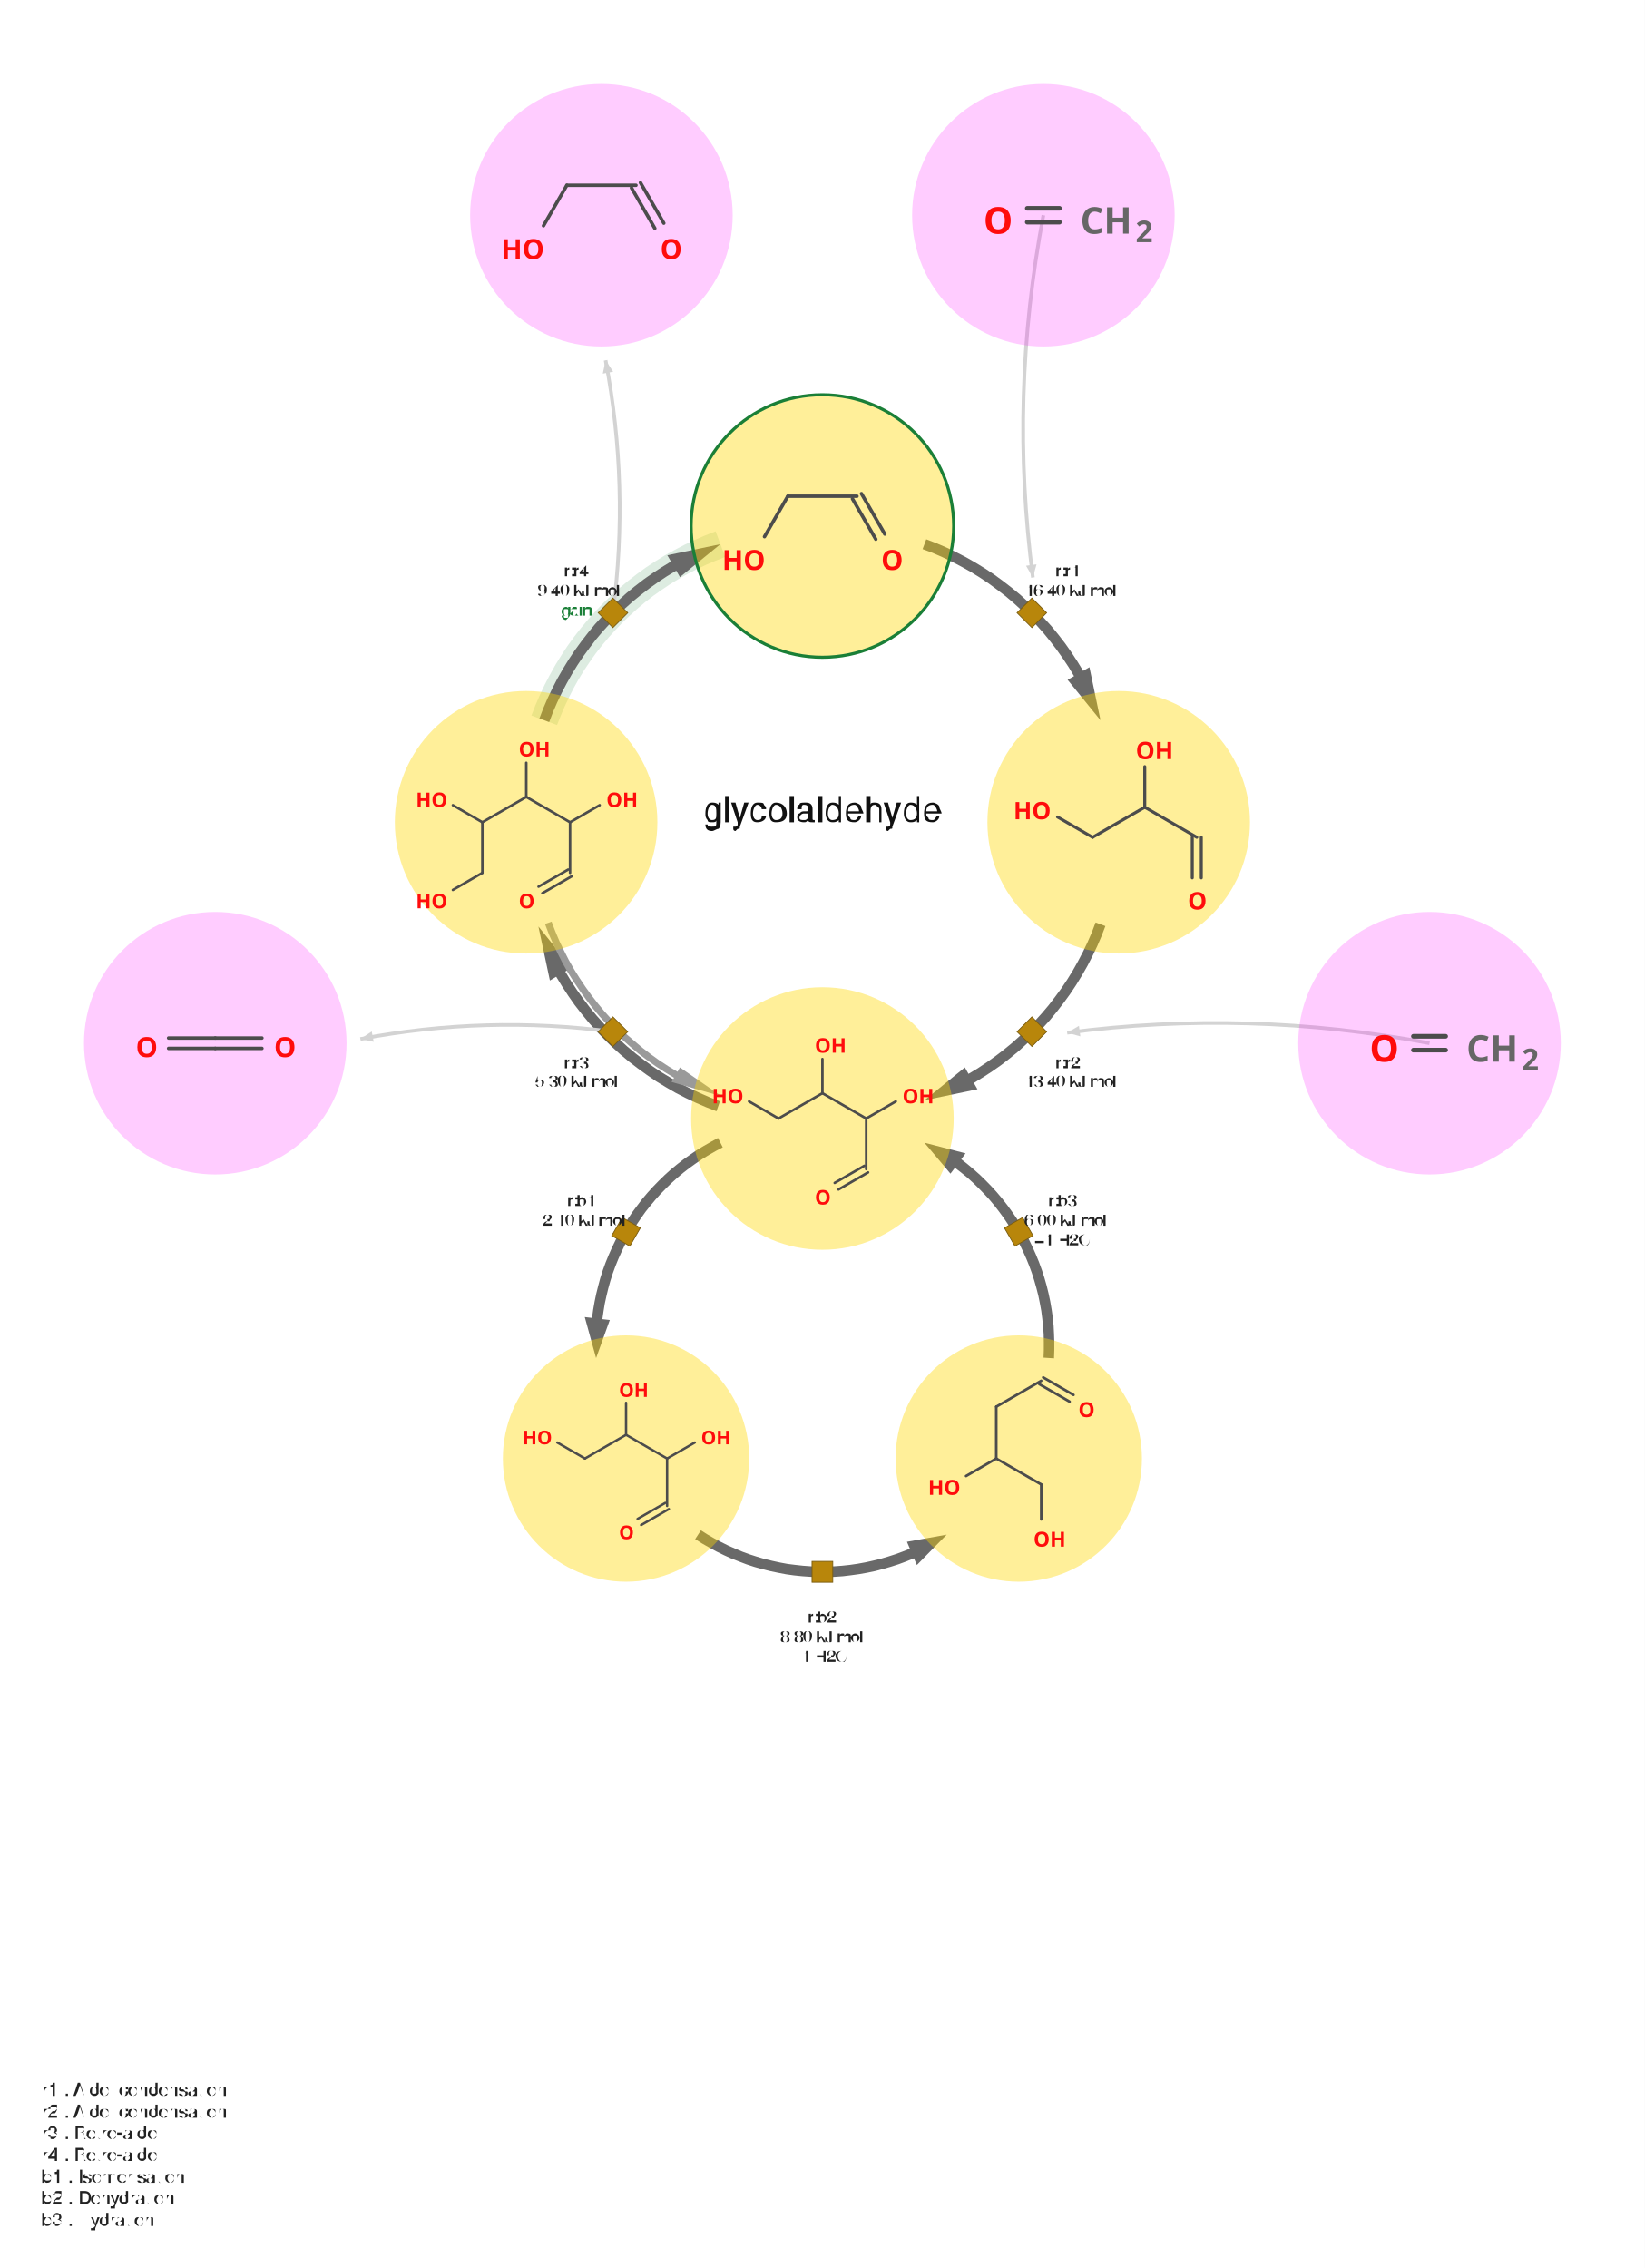
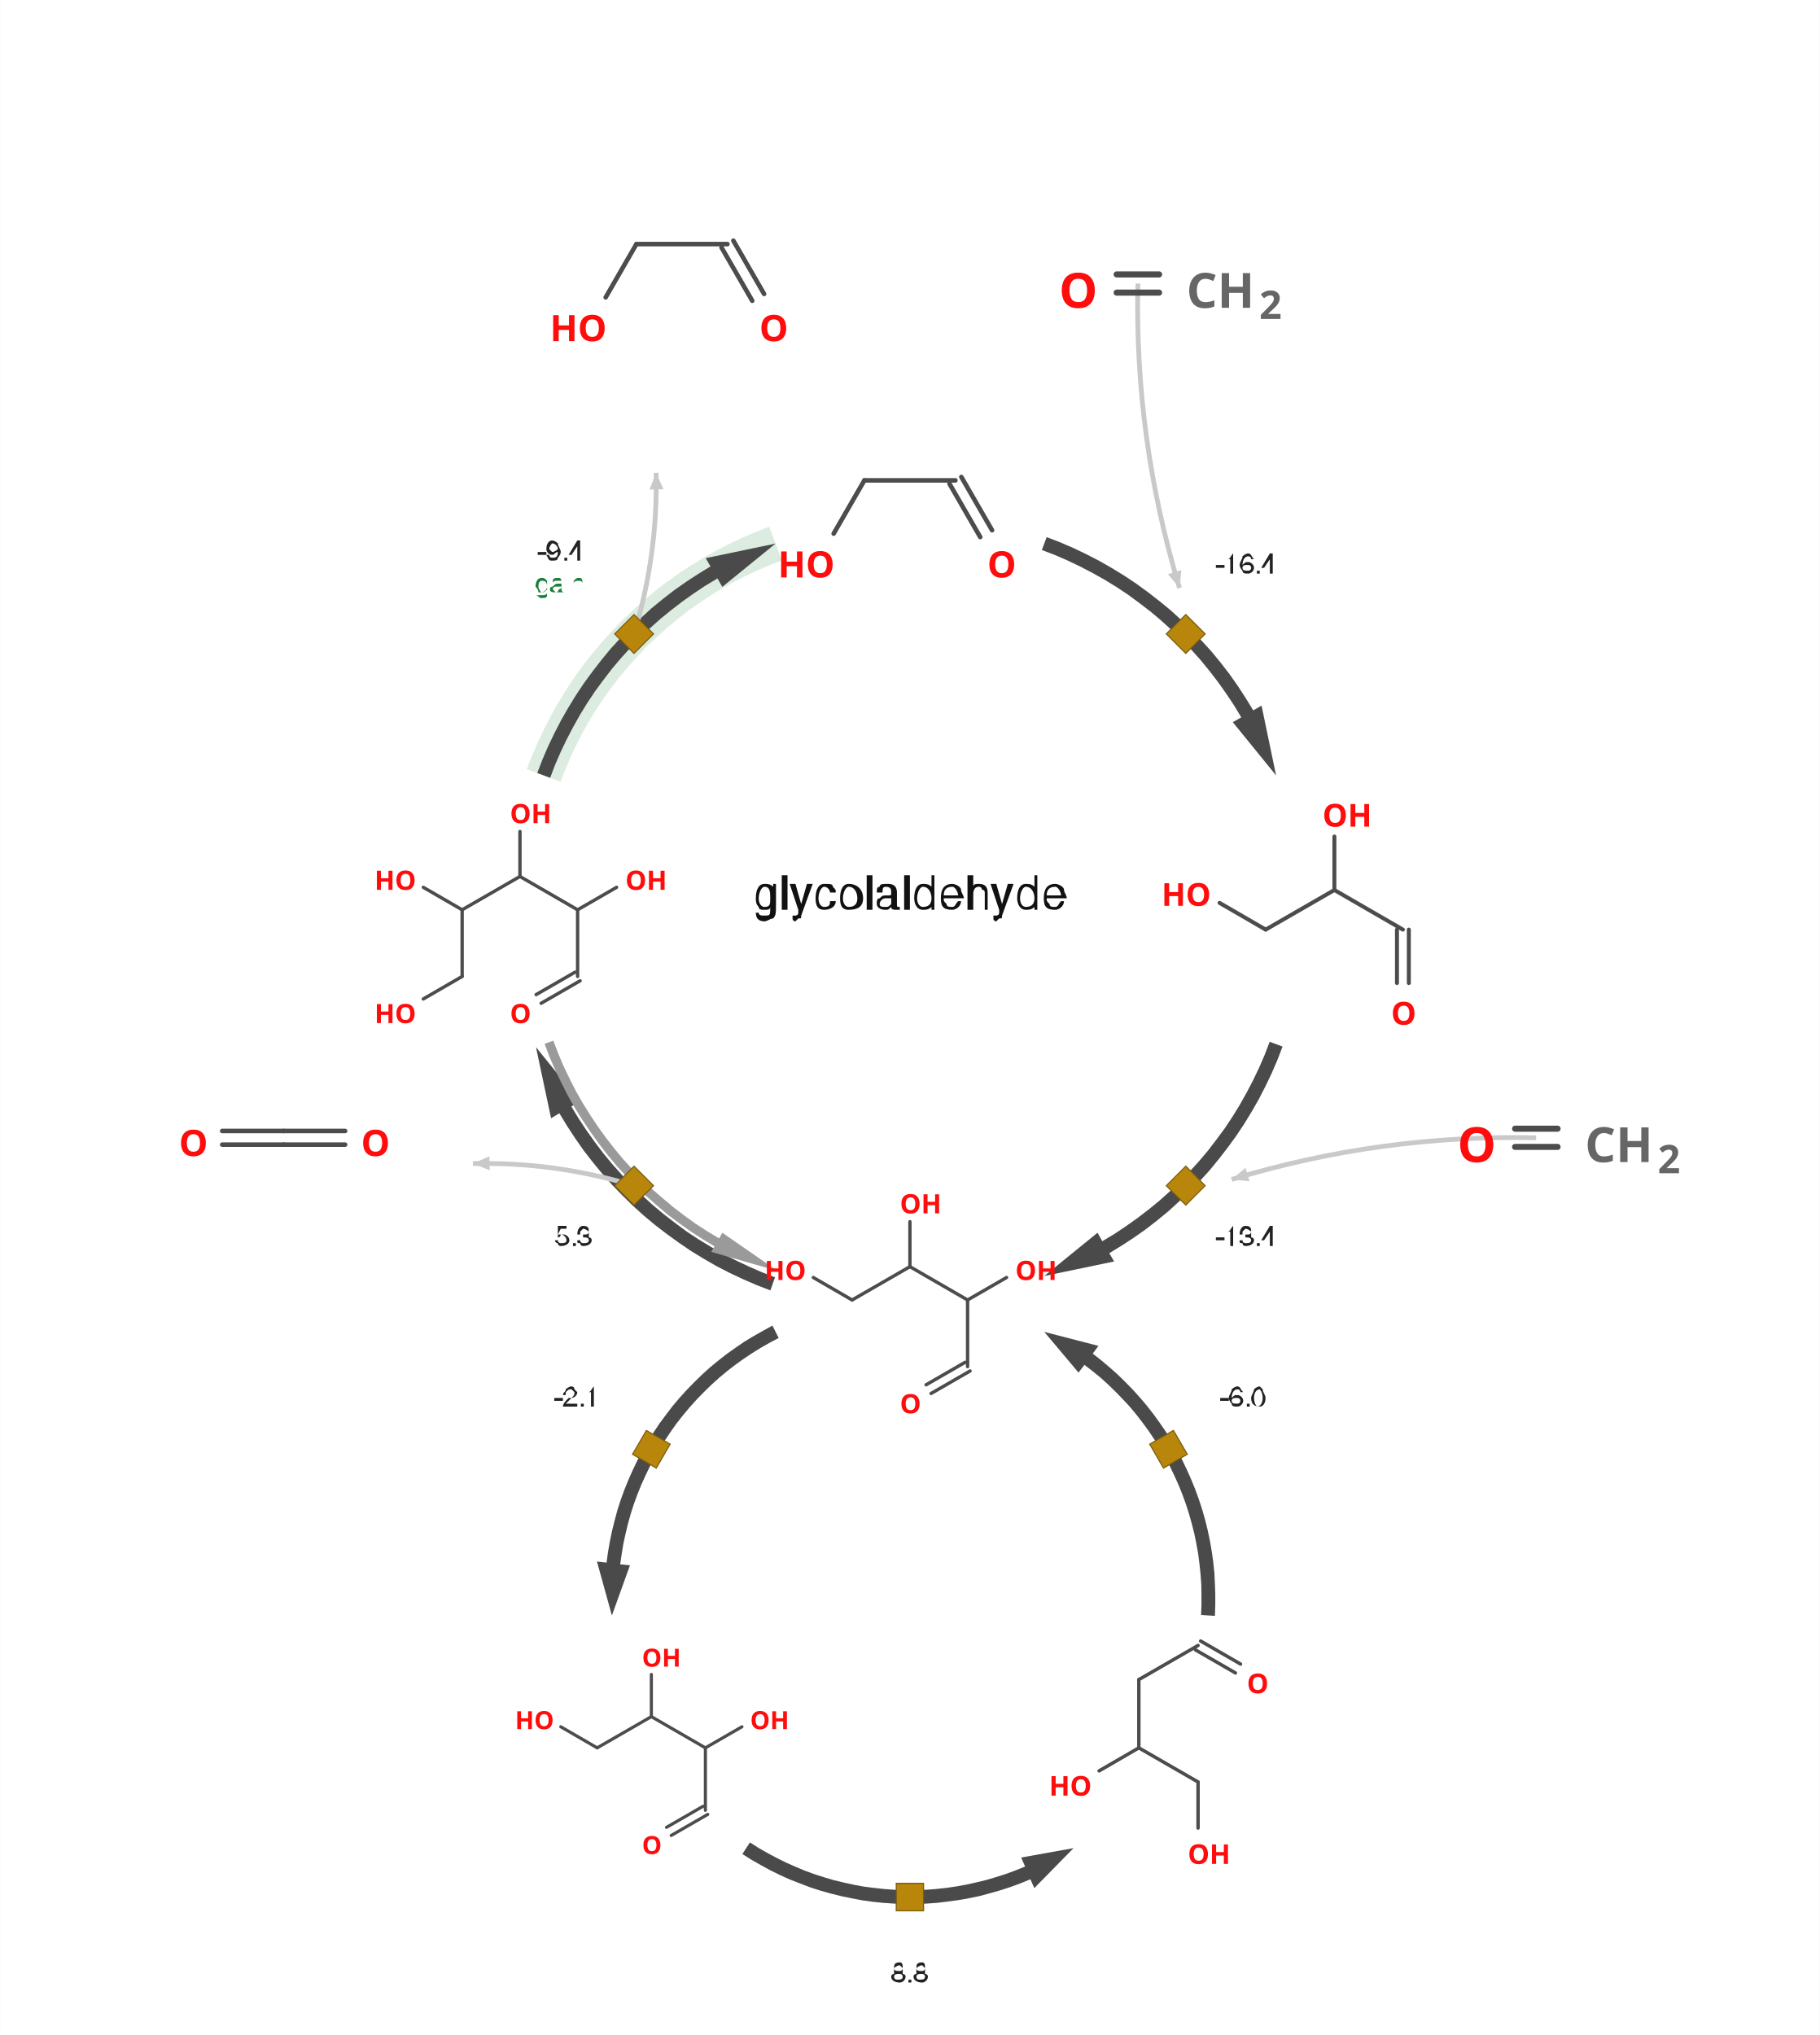
- <svg xmlns="http://www.w3.org/2000/svg" width="1100" height="1517" viewBox="0 0 1100.00 1517.04">
+ <svg xmlns="http://www.w3.org/2000/svg" width="1100" height="1230" viewBox="0 0 1100.00 1230.20">
  <rect width="100%" height="100%" fill="white" />
-   <g transform="scale(93.6007) translate(5.876,5.876)">
-     <path d="M0.742,-2.022 L0.815,-1.994 L0.887,-1.963 L0.958,-1.929 L1.028,-1.893 L1.096,-1.854 L1.163,-1.813 L1.229,-1.769 L1.292,-1.723 L1.354,-1.675 L1.415,-1.625 L1.473,-1.572 L1.529,-1.517 L1.583,-1.46 L1.636,-1.402 L1.686,-1.341 L1.734,-1.279 L1.779,-1.215 L1.822,-1.149 L1.863,-1.082 L1.908,-1.108 L1.987,-0.729 L1.752,-1.018 L1.798,-1.044 L1.759,-1.109 L1.717,-1.172 L1.673,-1.234 L1.627,-1.294 L1.579,-1.353 L1.528,-1.41 L1.476,-1.464 L1.421,-1.517 L1.365,-1.568 L1.307,-1.617 L1.247,-1.663 L1.186,-1.708 L1.123,-1.75 L1.058,-1.79 L0.992,-1.827 L0.925,-1.862 L0.856,-1.895 L0.787,-1.925 L0.716,-1.952 Z" fill="#696969" opacity="1.0" stroke="none" stroke-width="0" />
-     <path d="M2.022,0.742 L1.994,0.815 L1.963,0.887 L1.929,0.958 L1.893,1.028 L1.854,1.096 L1.813,1.163 L1.769,1.229 L1.723,1.292 L1.675,1.354 L1.625,1.415 L1.572,1.473 L1.517,1.529 L1.46,1.583 L1.402,1.636 L1.341,1.686 L1.279,1.734 L1.215,1.779 L1.149,1.822 L1.082,1.863 L1.108,1.908 L0.729,1.987 L1.018,1.752 L1.044,1.798 L1.109,1.759 L1.172,1.717 L1.234,1.673 L1.294,1.627 L1.353,1.579 L1.41,1.528 L1.464,1.476 L1.517,1.421 L1.568,1.365 L1.617,1.307 L1.663,1.247 L1.708,1.186 L1.75,1.123 L1.79,1.058 L1.827,0.992 L1.862,0.925 L1.895,0.856 L1.925,0.787 L1.952,0.716 Z" fill="#696969" opacity="1.0" stroke="none" stroke-width="0" />
-     <path d="M-0.757,2.065 L-0.832,2.036 L-0.906,2.004 L-0.978,1.97 L-1.05,1.933 L-1.119,1.893 L-1.188,1.851 L-1.254,1.806 L-1.319,1.759 L-1.383,1.71 L-1.444,1.659 L-1.504,1.605 L-1.561,1.549 L-1.617,1.491 L-1.67,1.431 L-1.721,1.369 L-1.77,1.306 L-1.816,1.24 L-1.86,1.173 L-1.902,1.104 L-1.947,1.131 L-2.029,0.745 L-1.791,1.04 L-1.837,1.067 L-1.797,1.133 L-1.754,1.198 L-1.709,1.261 L-1.662,1.323 L-1.613,1.382 L-1.561,1.44 L-1.508,1.496 L-1.452,1.55 L-1.395,1.602 L-1.335,1.652 L-1.274,1.699 L-1.212,1.745 L-1.147,1.788 L-1.081,1.828 L-1.014,1.867 L-0.945,1.902 L-0.875,1.935 L-0.804,1.966 L-0.732,1.994 Z" fill="#696969" opacity="1.0" stroke="none" stroke-width="0" />
+   <g transform="scale(111.4187) translate(4.9363,4.9363)">
+     <path d="M0.742,-2.022 L0.815,-1.994 L0.887,-1.963 L0.958,-1.929 L1.028,-1.893 L1.096,-1.854 L1.163,-1.813 L1.229,-1.769 L1.292,-1.723 L1.354,-1.675 L1.415,-1.625 L1.473,-1.572 L1.529,-1.517 L1.583,-1.46 L1.636,-1.402 L1.686,-1.341 L1.734,-1.279 L1.779,-1.215 L1.822,-1.149 L1.863,-1.082 L1.908,-1.108 L1.987,-0.729 L1.752,-1.018 L1.798,-1.044 L1.759,-1.109 L1.717,-1.172 L1.673,-1.234 L1.627,-1.294 L1.579,-1.353 L1.528,-1.41 L1.476,-1.464 L1.421,-1.517 L1.365,-1.568 L1.307,-1.617 L1.247,-1.663 L1.186,-1.708 L1.123,-1.75 L1.058,-1.79 L0.992,-1.827 L0.925,-1.862 L0.856,-1.895 L0.787,-1.925 L0.716,-1.952 Z" fill="#4a4a4a" opacity="1.0" stroke="none" stroke-width="0" />
+     <path d="M2.022,0.742 L1.994,0.815 L1.963,0.887 L1.929,0.958 L1.893,1.028 L1.854,1.096 L1.813,1.163 L1.769,1.229 L1.723,1.292 L1.675,1.354 L1.625,1.415 L1.572,1.473 L1.517,1.529 L1.46,1.583 L1.402,1.636 L1.341,1.686 L1.279,1.734 L1.215,1.779 L1.149,1.822 L1.082,1.863 L1.108,1.908 L0.729,1.987 L1.018,1.752 L1.044,1.798 L1.109,1.759 L1.172,1.717 L1.234,1.673 L1.294,1.627 L1.353,1.579 L1.41,1.528 L1.464,1.476 L1.517,1.421 L1.568,1.365 L1.617,1.307 L1.663,1.247 L1.708,1.186 L1.75,1.123 L1.79,1.058 L1.827,0.992 L1.862,0.925 L1.895,0.856 L1.925,0.787 L1.952,0.716 Z" fill="#4a4a4a" opacity="1.0" stroke="none" stroke-width="0" />
+     <path d="M-0.757,2.065 L-0.832,2.036 L-0.906,2.004 L-0.978,1.97 L-1.05,1.933 L-1.119,1.893 L-1.188,1.851 L-1.254,1.806 L-1.319,1.759 L-1.383,1.71 L-1.444,1.659 L-1.504,1.605 L-1.561,1.549 L-1.617,1.491 L-1.67,1.431 L-1.721,1.369 L-1.77,1.306 L-1.816,1.24 L-1.86,1.173 L-1.902,1.104 L-1.947,1.131 L-2.029,0.745 L-1.791,1.04 L-1.837,1.067 L-1.797,1.133 L-1.754,1.198 L-1.709,1.261 L-1.662,1.323 L-1.613,1.382 L-1.561,1.44 L-1.508,1.496 L-1.452,1.55 L-1.395,1.602 L-1.335,1.652 L-1.274,1.699 L-1.212,1.745 L-1.147,1.788 L-1.081,1.828 L-1.014,1.867 L-0.945,1.902 L-0.875,1.935 L-0.804,1.966 L-0.732,1.994 Z" fill="#4a4a4a" opacity="1.0" stroke="none" stroke-width="0" />
    <path d="M-1.982,0.727 L-1.955,0.799 L-1.924,0.87 L-1.891,0.939 L-1.856,1.008 L-1.818,1.075 L-1.777,1.14 L-1.734,1.204 L-1.689,1.267 L-1.642,1.328 L-1.593,1.387 L-1.541,1.444 L-1.487,1.499 L-1.432,1.552 L-1.374,1.603 L-1.315,1.653 L-1.254,1.699 L-1.191,1.744 L-1.126,1.786 L-1.06,1.826 L-1.078,1.856 L-0.719,1.959 L-1.018,1.752 L-1.035,1.783 L-1.1,1.744 L-1.163,1.703 L-1.224,1.659 L-1.284,1.613 L-1.341,1.565 L-1.398,1.516 L-1.452,1.464 L-1.504,1.41 L-1.555,1.354 L-1.603,1.296 L-1.649,1.237 L-1.693,1.176 L-1.735,1.113 L-1.775,1.049 L-1.812,0.984 L-1.846,0.917 L-1.879,0.849 L-1.908,0.78 L-1.935,0.71 Z" fill="#9a9a9a" opacity="1.0" stroke="none" stroke-width="0" />
    <path d="M-2.079,-0.763 L-2.05,-0.837 L-2.018,-0.911 L-1.984,-0.983 L-1.947,-1.054 L-1.908,-1.124 L-1.866,-1.192 L-1.822,-1.259 L-1.775,-1.324 L-1.726,-1.387 L-1.675,-1.448 L-1.621,-1.508 L-1.566,-1.566 L-1.508,-1.621 L-1.448,-1.675 L-1.387,-1.726 L-1.324,-1.775 L-1.259,-1.822 L-1.192,-1.866 L-1.124,-1.908 L-1.054,-1.947 L-0.983,-1.984 L-0.911,-2.018 L-0.837,-2.05 L-0.763,-2.079 L-0.695,-1.896 L-0.763,-1.869 L-0.831,-1.84 L-0.896,-1.809 L-0.961,-1.776 L-1.025,-1.74 L-1.087,-1.702 L-1.148,-1.661 L-1.207,-1.619 L-1.265,-1.574 L-1.321,-1.527 L-1.375,-1.478 L-1.428,-1.428 L-1.478,-1.375 L-1.527,-1.321 L-1.574,-1.265 L-1.619,-1.207 L-1.661,-1.148 L-1.702,-1.087 L-1.74,-1.025 L-1.776,-0.961 L-1.809,-0.896 L-1.84,-0.831 L-1.869,-0.763 L-1.896,-0.695 Z" fill="#1a7f37" opacity="0.15" />
-     <path d="M-2.022,-0.742 L-1.994,-0.815 L-1.963,-0.887 L-1.929,-0.958 L-1.893,-1.028 L-1.854,-1.096 L-1.813,-1.163 L-1.769,-1.229 L-1.723,-1.292 L-1.675,-1.354 L-1.625,-1.415 L-1.572,-1.473 L-1.517,-1.529 L-1.46,-1.583 L-1.402,-1.636 L-1.341,-1.686 L-1.279,-1.734 L-1.215,-1.779 L-1.149,-1.822 L-1.082,-1.863 L-1.108,-1.908 L-0.729,-1.987 L-1.018,-1.752 L-1.044,-1.798 L-1.109,-1.759 L-1.172,-1.717 L-1.234,-1.673 L-1.294,-1.627 L-1.353,-1.579 L-1.41,-1.528 L-1.464,-1.476 L-1.517,-1.421 L-1.568,-1.365 L-1.617,-1.307 L-1.663,-1.247 L-1.708,-1.186 L-1.75,-1.123 L-1.79,-1.058 L-1.827,-0.992 L-1.862,-0.925 L-1.895,-0.856 L-1.925,-0.787 L-1.952,-0.716 Z" fill="#696969" opacity="1.0" stroke="none" stroke-width="0" />
-     <path d="M-0.746,2.256 L-0.797,2.284 L-0.848,2.313 L-0.898,2.343 L-0.946,2.376 L-0.994,2.41 L-1.04,2.446 L-1.085,2.483 L-1.128,2.522 L-1.17,2.563 L-1.211,2.605 L-1.25,2.648 L-1.288,2.693 L-1.323,2.739 L-1.358,2.786 L-1.39,2.834 L-1.421,2.884 L-1.45,2.934 L-1.478,2.986 L-1.503,3.038 L-1.527,3.092 L-1.549,3.146 L-1.569,3.201 L-1.587,3.257 L-1.602,3.313 L-1.616,3.369 L-1.628,3.427 L-1.638,3.484 L-1.646,3.542 L-1.698,3.536 L-1.617,3.829 L-1.519,3.557 L-1.572,3.551 L-1.564,3.496 L-1.555,3.441 L-1.543,3.386 L-1.53,3.332 L-1.515,3.278 L-1.498,3.225 L-1.479,3.173 L-1.458,3.121 L-1.435,3.07 L-1.411,3.02 L-1.385,2.971 L-1.357,2.922 L-1.327,2.875 L-1.296,2.829 L-1.264,2.784 L-1.229,2.74 L-1.193,2.697 L-1.156,2.656 L-1.117,2.616 L-1.077,2.577 L-1.036,2.54 L-0.993,2.504 L-0.949,2.47 L-0.903,2.437 L-0.857,2.406 L-0.81,2.377 L-0.761,2.349 L-0.712,2.323 Z" fill="#696969" opacity="1.0" stroke="none" stroke-width="0" />
-     <path d="M-0.909,5.123 L-0.86,5.154 L-0.809,5.183 L-0.758,5.211 L-0.705,5.237 L-0.652,5.261 L-0.598,5.282 L-0.543,5.303 L-0.488,5.321 L-0.431,5.337 L-0.375,5.351 L-0.318,5.363 L-0.26,5.374 L-0.203,5.382 L-0.144,5.388 L-0.086,5.392 L-0.028,5.394 L0.03,5.394 L0.089,5.392 L0.147,5.388 L0.205,5.381 L0.263,5.373 L0.32,5.363 L0.378,5.351 L0.434,5.336 L0.49,5.32 L0.546,5.302 L0.6,5.282 L0.654,5.26 L0.675,5.308 L0.888,5.091 L0.604,5.142 L0.625,5.191 L0.573,5.212 L0.521,5.231 L0.468,5.248 L0.414,5.264 L0.36,5.277 L0.306,5.289 L0.251,5.299 L0.196,5.307 L0.14,5.313 L0.085,5.317 L0.029,5.319 L-0.027,5.319 L-0.082,5.317 L-0.138,5.313 L-0.193,5.307 L-0.249,5.3 L-0.303,5.29 L-0.358,5.278 L-0.412,5.265 L-0.466,5.249 L-0.519,5.232 L-0.571,5.213 L-0.623,5.191 L-0.673,5.169 L-0.723,5.144 L-0.772,5.118 L-0.821,5.09 L-0.868,5.06 Z" fill="#696969" opacity="1.0" stroke="none" stroke-width="0" />
-     <path d="M1.655,3.831 L1.657,3.772 L1.657,3.714 L1.655,3.656 L1.652,3.597 L1.646,3.539 L1.638,3.482 L1.628,3.424 L1.616,3.367 L1.602,3.31 L1.586,3.254 L1.568,3.199 L1.548,3.144 L1.526,3.09 L1.502,3.036 L1.477,2.984 L1.449,2.932 L1.42,2.882 L1.389,2.832 L1.356,2.784 L1.322,2.737 L1.286,2.691 L1.248,2.646 L1.209,2.603 L1.168,2.561 L1.126,2.52 L1.083,2.482 L1.038,2.444 L0.992,2.408 L1.023,2.366 L0.729,2.29 L0.915,2.511 L0.947,2.469 L0.991,2.503 L1.034,2.538 L1.075,2.575 L1.115,2.614 L1.154,2.654 L1.192,2.695 L1.228,2.738 L1.262,2.782 L1.295,2.827 L1.326,2.873 L1.356,2.92 L1.384,2.969 L1.41,3.018 L1.434,3.068 L1.457,3.119 L1.478,3.171 L1.497,3.223 L1.514,3.276 L1.529,3.329 L1.543,3.384 L1.554,3.438 L1.564,3.493 L1.571,3.548 L1.577,3.604 L1.581,3.659 L1.582,3.715 L1.582,3.771 L1.58,3.826 Z" fill="#696969" opacity="1.0" stroke="none" stroke-width="0" />
-     <path d="M1.579,-4.338 Q1.334,-3.049 1.504,-1.749" fill="none" stroke="#d3d3d3" stroke-width="0.026" />
-     <path d="M1.504,-1.749 L1.455,-1.833 L1.53,-1.843 Z" fill="#d3d3d3" />
-     <circle cx="1.579" cy="-4.338" r="0.938" fill="#ff00ff" fill-opacity="0.2" stroke="none" />
-     <svg x="0.591" y="-5.326" width="1.976" height="1.976" viewBox="0 0 100 100" preserveAspectRatio="xMidYMid meet">
+     <path d="M-2.022,-0.742 L-1.994,-0.815 L-1.963,-0.887 L-1.929,-0.958 L-1.893,-1.028 L-1.854,-1.096 L-1.813,-1.163 L-1.769,-1.229 L-1.723,-1.292 L-1.675,-1.354 L-1.625,-1.415 L-1.572,-1.473 L-1.517,-1.529 L-1.46,-1.583 L-1.402,-1.636 L-1.341,-1.686 L-1.279,-1.734 L-1.215,-1.779 L-1.149,-1.822 L-1.082,-1.863 L-1.108,-1.908 L-0.729,-1.987 L-1.018,-1.752 L-1.044,-1.798 L-1.109,-1.759 L-1.172,-1.717 L-1.234,-1.673 L-1.294,-1.627 L-1.353,-1.579 L-1.41,-1.528 L-1.464,-1.476 L-1.517,-1.421 L-1.568,-1.365 L-1.617,-1.307 L-1.663,-1.247 L-1.708,-1.186 L-1.75,-1.123 L-1.79,-1.058 L-1.827,-0.992 L-1.862,-0.925 L-1.895,-0.856 L-1.925,-0.787 L-1.952,-0.716 Z" fill="#4a4a4a" opacity="1.0" stroke="none" stroke-width="0" />
+     <path d="M-0.746,2.256 L-0.797,2.284 L-0.848,2.313 L-0.898,2.343 L-0.946,2.376 L-0.994,2.41 L-1.04,2.446 L-1.085,2.483 L-1.128,2.522 L-1.17,2.563 L-1.211,2.605 L-1.25,2.648 L-1.288,2.693 L-1.323,2.739 L-1.358,2.786 L-1.39,2.834 L-1.421,2.884 L-1.45,2.934 L-1.478,2.986 L-1.503,3.038 L-1.527,3.092 L-1.549,3.146 L-1.569,3.201 L-1.587,3.257 L-1.602,3.313 L-1.616,3.369 L-1.628,3.427 L-1.638,3.484 L-1.646,3.542 L-1.698,3.536 L-1.617,3.829 L-1.519,3.557 L-1.572,3.551 L-1.564,3.496 L-1.555,3.441 L-1.543,3.386 L-1.53,3.332 L-1.515,3.278 L-1.498,3.225 L-1.479,3.173 L-1.458,3.121 L-1.435,3.07 L-1.411,3.02 L-1.385,2.971 L-1.357,2.922 L-1.327,2.875 L-1.296,2.829 L-1.264,2.784 L-1.229,2.74 L-1.193,2.697 L-1.156,2.656 L-1.117,2.616 L-1.077,2.577 L-1.036,2.54 L-0.993,2.504 L-0.949,2.47 L-0.903,2.437 L-0.857,2.406 L-0.81,2.377 L-0.761,2.349 L-0.712,2.323 Z" fill="#4a4a4a" opacity="1.0" stroke="none" stroke-width="0" />
+     <path d="M-0.909,5.123 L-0.86,5.154 L-0.809,5.183 L-0.758,5.211 L-0.705,5.237 L-0.652,5.261 L-0.598,5.282 L-0.543,5.303 L-0.488,5.321 L-0.431,5.337 L-0.375,5.351 L-0.318,5.363 L-0.26,5.374 L-0.203,5.382 L-0.144,5.388 L-0.086,5.392 L-0.028,5.394 L0.03,5.394 L0.089,5.392 L0.147,5.388 L0.205,5.381 L0.263,5.373 L0.32,5.363 L0.378,5.351 L0.434,5.336 L0.49,5.32 L0.546,5.302 L0.6,5.282 L0.654,5.26 L0.675,5.308 L0.888,5.091 L0.604,5.142 L0.625,5.191 L0.573,5.212 L0.521,5.231 L0.468,5.248 L0.414,5.264 L0.36,5.277 L0.306,5.289 L0.251,5.299 L0.196,5.307 L0.14,5.313 L0.085,5.317 L0.029,5.319 L-0.027,5.319 L-0.082,5.317 L-0.138,5.313 L-0.193,5.307 L-0.249,5.3 L-0.303,5.29 L-0.358,5.278 L-0.412,5.265 L-0.466,5.249 L-0.519,5.232 L-0.571,5.213 L-0.623,5.191 L-0.673,5.169 L-0.723,5.144 L-0.772,5.118 L-0.821,5.09 L-0.868,5.06 Z" fill="#4a4a4a" opacity="1.0" stroke="none" stroke-width="0" />
+     <path d="M1.655,3.831 L1.657,3.772 L1.657,3.714 L1.655,3.656 L1.652,3.597 L1.646,3.539 L1.638,3.482 L1.628,3.424 L1.616,3.367 L1.602,3.31 L1.586,3.254 L1.568,3.199 L1.548,3.144 L1.526,3.09 L1.502,3.036 L1.477,2.984 L1.449,2.932 L1.42,2.882 L1.389,2.832 L1.356,2.784 L1.322,2.737 L1.286,2.691 L1.248,2.646 L1.209,2.603 L1.168,2.561 L1.126,2.52 L1.083,2.482 L1.038,2.444 L0.992,2.408 L1.023,2.366 L0.729,2.29 L0.915,2.511 L0.947,2.469 L0.991,2.503 L1.034,2.538 L1.075,2.575 L1.115,2.614 L1.154,2.654 L1.192,2.695 L1.228,2.738 L1.262,2.782 L1.295,2.827 L1.326,2.873 L1.356,2.92 L1.384,2.969 L1.41,3.018 L1.434,3.068 L1.457,3.119 L1.478,3.171 L1.497,3.223 L1.514,3.276 L1.529,3.329 L1.543,3.384 L1.554,3.438 L1.564,3.493 L1.571,3.548 L1.577,3.604 L1.581,3.659 L1.582,3.715 L1.582,3.771 L1.58,3.826 Z" fill="#4a4a4a" opacity="1.0" stroke="none" stroke-width="0" />
+     <path d="M1.237,-3.398 Q1.218,-2.554 1.463,-1.746" fill="none" stroke="#c9c9c9" stroke-width="0.026" />
+     <path d="M1.463,-1.746 L1.4,-1.821 L1.473,-1.843 Z" fill="#c9c9c9" />
+     <svg x="0.249" y="-4.386" width="1.976" height="1.976" viewBox="0 0 100 100" preserveAspectRatio="xMidYMid meet">
      <g transform="translate(0,0)">
        <svg width="100" height="100" x="0" y="0" viewBox="0 0 120 80" font-family="sans-serif" stroke="rgb(76,76,76)" stroke-width="2" stroke-linecap="round">
          <line x1="67.0" y1="43.0" x2="53.0" y2="43.0" opacity="1.0" stroke="rgb(76,76,76)" stroke-width="2.0" />
          <line x1="67.0" y1="37.0" x2="53.0" y2="37.0" opacity="1.0" stroke="rgb(76,76,76)" stroke-width="2.0" />
          <text x="76" y="48" fill="rgb(102,102,102)" stroke-width="0" font-weight="bold" font-size="16">CH</text>
          <text x="100" y="51.68" fill="rgb(102,102,102)" stroke-width="0" font-weight="bold" font-size="13">2</text>
          <text x="34" y="48" fill="rgb(255,12,12)" stroke-width="0" font-weight="bold" font-size="16">O</text>
        </svg>
      </g>
      <text font-size="18" fill="gray" font-family="sans-serif" x="10" y="20" />
    </svg>
-     <path d="M4.338,1.579 Q3.049,1.334 1.749,1.504" fill="none" stroke="#d3d3d3" stroke-width="0.026" />
-     <path d="M1.749,1.504 L1.833,1.455 L1.843,1.53 Z" fill="#d3d3d3" />
-     <circle cx="4.338" cy="1.579" r="0.938" fill="#ff00ff" fill-opacity="0.2" stroke="none" />
-     <svg x="3.35" y="0.591" width="1.976" height="1.976" viewBox="0 0 100 100" preserveAspectRatio="xMidYMid meet">
+     <path d="M3.398,1.237 Q2.554,1.218 1.746,1.463" fill="none" stroke="#c9c9c9" stroke-width="0.026" />
+     <path d="M1.746,1.463 L1.821,1.4 L1.843,1.473 Z" fill="#c9c9c9" />
+     <svg x="2.411" y="0.249" width="1.976" height="1.976" viewBox="0 0 100 100" preserveAspectRatio="xMidYMid meet">
      <g transform="translate(0,0)">
        <svg width="100" height="100" x="0" y="0" viewBox="0 0 120 80" font-family="sans-serif" stroke="rgb(76,76,76)" stroke-width="2" stroke-linecap="round">
          <line x1="67.0" y1="43.0" x2="53.0" y2="43.0" opacity="1.0" stroke="rgb(76,76,76)" stroke-width="2.0" />
          <line x1="67.0" y1="37.0" x2="53.0" y2="37.0" opacity="1.0" stroke="rgb(76,76,76)" stroke-width="2.0" />
          <text x="76" y="48" fill="rgb(102,102,102)" stroke-width="0" font-weight="bold" font-size="16">CH</text>
          <text x="100" y="51.68" fill="rgb(102,102,102)" stroke-width="0" font-weight="bold" font-size="13">2</text>
          <text x="34" y="48" fill="rgb(255,12,12)" stroke-width="0" font-weight="bold" font-size="16">O</text>
        </svg>
      </g>
      <text font-size="18" fill="gray" font-family="sans-serif" x="10" y="20" />
    </svg>
-     <path d="M-1.497,1.497 Q-2.403,1.378 -3.301,1.549" fill="none" stroke="#d3d3d3" stroke-width="0.026" />
-     <path d="M-3.301,1.549 L-3.22,1.495 L-3.206,1.569 Z" fill="#d3d3d3" />
-     <circle cx="-4.338" cy="1.579" r="0.938" fill="#ff00ff" fill-opacity="0.2" stroke="none" />
-     <svg x="-5.326" y="0.591" width="1.976" height="1.976" viewBox="0 0 100 100" preserveAspectRatio="xMidYMid meet">
+     <path d="M-1.497,1.497 Q-1.924,1.367 -2.371,1.377" fill="none" stroke="#c9c9c9" stroke-width="0.026" />
+     <path d="M-2.371,1.377 L-2.282,1.337 L-2.28,1.413 Z" fill="#c9c9c9" />
+     <svg x="-4.386" y="0.249" width="1.976" height="1.976" viewBox="0 0 100 100" preserveAspectRatio="xMidYMid meet">
      <g transform="translate(0,0)">
        <svg width="100" height="100" x="0" y="0" viewBox="0 0 160 80" font-family="sans-serif" stroke="rgb(76,76,76)" stroke-width="2" stroke-linecap="round">
          <line x1="107.0" y1="43.0" x2="80.0" y2="43.0" opacity="1.0" stroke="rgb(76,76,76)" stroke-width="2.0" />
          <line x1="107.0" y1="37.0" x2="80.0" y2="37.0" opacity="1.0" stroke="rgb(76,76,76)" stroke-width="2.0" />
          <line x1="80.0" y1="43.0" x2="53.0" y2="43.0" opacity="1.0" stroke="rgb(76,76,76)" stroke-width="2.0" />
          <line x1="80.0" y1="37.0" x2="53.0" y2="37.0" opacity="1.0" stroke="rgb(76,76,76)" stroke-width="2.0" />
          <text x="114" y="48" fill="rgb(255,12,12)" stroke-width="0" font-weight="bold" font-size="16">O</text>
          <text x="34" y="48" fill="rgb(255,12,12)" stroke-width="0" font-weight="bold" font-size="16">O</text>
        </svg>
      </g>
      <text font-size="18" fill="gray" font-family="sans-serif" x="10" y="20" />
    </svg>
-     <path d="M-1.497,-1.497 Q-1.378,-2.403 -1.549,-3.301" fill="none" stroke="#d3d3d3" stroke-width="0.026" />
-     <path d="M-1.549,-3.301 L-1.495,-3.22 L-1.569,-3.206 Z" fill="#d3d3d3" />
-     <circle cx="-1.579" cy="-4.338" r="0.938" fill="#ff00ff" fill-opacity="0.2" stroke="none" />
-     <svg x="-2.567" y="-5.326" width="1.976" height="1.976" viewBox="0 0 100 100" preserveAspectRatio="xMidYMid meet">
+     <path d="M-1.497,-1.497 Q-1.367,-1.924 -1.377,-2.371" fill="none" stroke="#c9c9c9" stroke-width="0.026" />
+     <path d="M-1.377,-2.371 L-1.337,-2.282 L-1.413,-2.28 Z" fill="#c9c9c9" />
+     <svg x="-2.225" y="-4.386" width="1.976" height="1.976" viewBox="0 0 100 100" preserveAspectRatio="xMidYMid meet">
      <g transform="translate(0,0)">
        <svg width="100" height="100" x="0" y="0" viewBox="0 0 160 114.641" font-family="sans-serif" stroke="rgb(76,76,76)" stroke-width="2" stroke-linecap="round">
          <line x1="110.9" y1="64.9" x2="97.4" y2="41.5" opacity="1.0" stroke="rgb(76,76,76)" stroke-width="2.0" />
          <line x1="116.1" y1="61.9" x2="102.6" y2="38.5" opacity="1.0" stroke="rgb(76,76,76)" stroke-width="2.0" />
          <line x1="100.0" y1="40.0" x2="60.0" y2="40.0" opacity="1.0" stroke="rgb(76,76,76)" stroke-width="2.0" />
          <line x1="60.0" y1="40.0" x2="46.5" y2="63.4" opacity="1.0" stroke="rgb(76,76,76)" stroke-width="2.0" />
          <text x="114" y="82.641" fill="rgb(255,12,12)" stroke-width="0" font-weight="bold" font-size="16">O</text>
          <text x="22" y="82.641" fill="rgb(255,12,12)" stroke-width="0" font-weight="bold" font-size="16">HO</text>
        </svg>
      </g>
      <text font-size="18" fill="gray" font-family="sans-serif" x="10" y="20" />
    </svg>
-     <circle cx="0" cy="-2.117" r="0.938" fill="#ffd700" fill-opacity="0.4" stroke="#1a7f37" stroke-width="0.022" />
    <svg x="-0.988" y="-3.104" width="1.976" height="1.976" viewBox="0 0 100 100" preserveAspectRatio="xMidYMid meet">
      <g transform="translate(0,0)">
        <svg width="100" height="100" x="0" y="0" viewBox="0 0 160 114.641" font-family="sans-serif" stroke="rgb(76,76,76)" stroke-width="2" stroke-linecap="round">
          <line x1="110.9" y1="64.9" x2="97.4" y2="41.5" opacity="1.0" stroke="rgb(76,76,76)" stroke-width="2.0" />
          <line x1="116.1" y1="61.9" x2="102.6" y2="38.5" opacity="1.0" stroke="rgb(76,76,76)" stroke-width="2.0" />
          <line x1="100.0" y1="40.0" x2="60.0" y2="40.0" opacity="1.0" stroke="rgb(76,76,76)" stroke-width="2.0" />
          <line x1="60.0" y1="40.0" x2="46.5" y2="63.4" opacity="1.0" stroke="rgb(76,76,76)" stroke-width="2.0" />
          <text x="114" y="82.641" fill="rgb(255,12,12)" stroke-width="0" font-weight="bold" font-size="16">O</text>
          <text x="22" y="82.641" fill="rgb(255,12,12)" stroke-width="0" font-weight="bold" font-size="16">HO</text>
        </svg>
      </g>
      <text font-size="18" fill="gray" font-family="sans-serif" x="10" y="20" />
    </svg>
    <path d="M1.602,-1.497 L1.497,-1.602 L1.391,-1.497 L1.497,-1.391 Z" fill="#b8860b" stroke="#7a5c10" stroke-width="0.006" />
-     <text x="1.755" y="-1.755" font-family="Helvetica, Arial, sans-serif" font-size="0.115" text-anchor="middle" fill="#222" font-weight="normal">r:r1</text>
-     <text x="1.755" y="-1.617" font-family="Helvetica, Arial, sans-serif" font-size="0.115" text-anchor="middle" fill="#222" font-weight="normal">-16.40 kJ/mol</text>
-     <circle cx="2.117" cy="-0" r="0.938" fill="#ffd700" fill-opacity="0.4" stroke="none" />
+     <text x="1.825" y="-1.825" font-family="Helvetica, Arial, sans-serif" font-size="0.145" text-anchor="middle" fill="#222" font-weight="normal">-16.4</text>
    <svg x="1.129" y="-0.988" width="1.976" height="1.976" viewBox="0 0 100 100" preserveAspectRatio="xMidYMid meet">
      <g transform="translate(0,0)">
        <svg width="100" height="100" x="0" y="0" viewBox="0 0 183.923 180" font-family="sans-serif" stroke="rgb(76,76,76)" stroke-width="2" stroke-linecap="round">
          <line x1="140.9" y1="127.0" x2="140.9" y2="100.0" opacity="1.0" stroke="rgb(76,76,76)" stroke-width="2.0" />
          <line x1="146.9" y1="127.0" x2="146.9" y2="100.0" opacity="1.0" stroke="rgb(76,76,76)" stroke-width="2.0" />
          <line x1="143.9" y1="100.0" x2="109.3" y2="80.0" opacity="1.0" stroke="rgb(76,76,76)" stroke-width="2.0" />
          <line x1="109.3" y1="80.0" x2="109.3" y2="53.0" opacity="1.0" stroke="rgb(76,76,76)" stroke-width="2.0" />
          <line x1="109.3" y1="80.0" x2="74.6" y2="100.0" opacity="1.0" stroke="rgb(76,76,76)" stroke-width="2.0" />
          <line x1="74.6" y1="100.0" x2="51.3" y2="86.5" opacity="1.0" stroke="rgb(76,76,76)" stroke-width="2.0" />
          <text x="137.923" y="148" fill="rgb(255,12,12)" stroke-width="0" font-weight="bold" font-size="16">O</text>
          <text x="103.282" y="48" fill="rgb(255,12,12)" stroke-width="0" font-weight="bold" font-size="16">OH</text>
          <text x="22" y="88" fill="rgb(255,12,12)" stroke-width="0" font-weight="bold" font-size="16">HO</text>
        </svg>
      </g>
      <text font-size="18" fill="gray" font-family="sans-serif" x="10" y="20" />
    </svg>
    <path d="M1.497,1.602 L1.602,1.497 L1.497,1.391 L1.391,1.497 Z" fill="#b8860b" stroke="#7a5c10" stroke-width="0.006" />
-     <text x="1.755" y="1.755" font-family="Helvetica, Arial, sans-serif" font-size="0.115" text-anchor="middle" fill="#222" font-weight="normal">r:r2</text>
-     <text x="1.755" y="1.893" font-family="Helvetica, Arial, sans-serif" font-size="0.115" text-anchor="middle" fill="#222" font-weight="normal">-13.40 kJ/mol</text>
-     <circle cx="0" cy="2.117" r="0.938" fill="#ffd700" fill-opacity="0.4" stroke="none" />
+     <text x="1.825" y="1.825" font-family="Helvetica, Arial, sans-serif" font-size="0.145" text-anchor="middle" fill="#222" font-weight="normal">-13.4</text>
    <svg x="-0.988" y="1.129" width="1.976" height="1.976" viewBox="0 0 100 100" preserveAspectRatio="xMidYMid meet">
      <g transform="translate(0,0)">
        <svg width="100" height="100" x="0" y="0" viewBox="0 0 218.564 200" font-family="sans-serif" stroke="rgb(76,76,76)" stroke-width="2" stroke-linecap="round">
          <line x1="119.0" y1="150.9" x2="142.4" y2="137.4" opacity="1.0" stroke="rgb(76,76,76)" stroke-width="2.0" />
          <line x1="122.0" y1="156.1" x2="145.4" y2="142.6" opacity="1.0" stroke="rgb(76,76,76)" stroke-width="2.0" />
          <line x1="143.9" y1="140.0" x2="143.9" y2="100.0" opacity="1.0" stroke="rgb(76,76,76)" stroke-width="2.0" />
          <line x1="143.9" y1="100.0" x2="167.3" y2="86.5" opacity="1.0" stroke="rgb(76,76,76)" stroke-width="2.0" />
          <line x1="143.9" y1="100.0" x2="109.3" y2="80.0" opacity="1.0" stroke="rgb(76,76,76)" stroke-width="2.0" />
          <line x1="109.3" y1="80.0" x2="109.3" y2="53.0" opacity="1.0" stroke="rgb(76,76,76)" stroke-width="2.0" />
          <line x1="109.3" y1="80.0" x2="74.6" y2="100.0" opacity="1.0" stroke="rgb(76,76,76)" stroke-width="2.0" />
          <line x1="74.6" y1="100.0" x2="51.3" y2="86.5" opacity="1.0" stroke="rgb(76,76,76)" stroke-width="2.0" />
          <text x="103.282" y="168" fill="rgb(255,12,12)" stroke-width="0" font-weight="bold" font-size="16">O</text>
          <text x="172.564" y="88" fill="rgb(255,12,12)" stroke-width="0" font-weight="bold" font-size="16">OH</text>
          <text x="103.282" y="48" fill="rgb(255,12,12)" stroke-width="0" font-weight="bold" font-size="16">OH</text>
          <text x="22" y="88" fill="rgb(255,12,12)" stroke-width="0" font-weight="bold" font-size="16">HO</text>
        </svg>
      </g>
      <text font-size="18" fill="gray" font-family="sans-serif" x="10" y="20" />
    </svg>
    <path d="M-1.602,1.497 L-1.497,1.602 L-1.391,1.497 L-1.497,1.391 Z" fill="#b8860b" stroke="#7a5c10" stroke-width="0.006" />
-     <text x="-1.755" y="1.755" font-family="Helvetica, Arial, sans-serif" font-size="0.115" text-anchor="middle" fill="#222" font-weight="normal">r:r3</text>
-     <text x="-1.755" y="1.893" font-family="Helvetica, Arial, sans-serif" font-size="0.115" text-anchor="middle" fill="#222" font-weight="normal">5.30 kJ/mol</text>
-     <circle cx="-2.117" cy="0" r="0.938" fill="#ffd700" fill-opacity="0.4" stroke="none" />
+     <text x="-1.825" y="1.825" font-family="Helvetica, Arial, sans-serif" font-size="0.145" text-anchor="middle" fill="#222" font-weight="normal">5.3</text>
    <svg x="-3.104" y="-0.988" width="1.976" height="1.976" viewBox="0 0 100 100" preserveAspectRatio="xMidYMid meet">
      <g transform="translate(0,0)">
        <svg width="100" height="100" x="0" y="0" viewBox="0 0 218.564 200" font-family="sans-serif" stroke="rgb(76,76,76)" stroke-width="2" stroke-linecap="round">
          <line x1="119.0" y1="150.9" x2="142.4" y2="137.4" opacity="1.0" stroke="rgb(76,76,76)" stroke-width="2.0" />
          <line x1="122.0" y1="156.1" x2="145.4" y2="142.6" opacity="1.0" stroke="rgb(76,76,76)" stroke-width="2.0" />
          <line x1="143.9" y1="140.0" x2="143.9" y2="100.0" opacity="1.0" stroke="rgb(76,76,76)" stroke-width="2.0" />
          <line x1="143.9" y1="100.0" x2="167.3" y2="86.5" opacity="1.0" stroke="rgb(76,76,76)" stroke-width="2.0" />
          <line x1="143.9" y1="100.0" x2="109.3" y2="80.0" opacity="1.0" stroke="rgb(76,76,76)" stroke-width="2.0" />
          <line x1="109.3" y1="80.0" x2="109.3" y2="53.0" opacity="1.0" stroke="rgb(76,76,76)" stroke-width="2.0" />
          <line x1="109.3" y1="80.0" x2="74.6" y2="100.0" opacity="1.0" stroke="rgb(76,76,76)" stroke-width="2.0" />
          <line x1="74.6" y1="100.0" x2="51.3" y2="86.5" opacity="1.0" stroke="rgb(76,76,76)" stroke-width="2.0" />
          <line x1="74.6" y1="100.0" x2="74.6" y2="140.0" opacity="1.0" stroke="rgb(76,76,76)" stroke-width="2.0" />
          <line x1="74.6" y1="140.0" x2="51.3" y2="153.5" opacity="1.0" stroke="rgb(76,76,76)" stroke-width="2.0" />
          <text x="103.282" y="168" fill="rgb(255,12,12)" stroke-width="0" font-weight="bold" font-size="16">O</text>
          <text x="172.564" y="88" fill="rgb(255,12,12)" stroke-width="0" font-weight="bold" font-size="16">OH</text>
          <text x="103.282" y="48" fill="rgb(255,12,12)" stroke-width="0" font-weight="bold" font-size="16">OH</text>
          <text x="22" y="88" fill="rgb(255,12,12)" stroke-width="0" font-weight="bold" font-size="16">HO</text>
          <text x="22" y="168" fill="rgb(255,12,12)" stroke-width="0" font-weight="bold" font-size="16">HO</text>
        </svg>
      </g>
      <text font-size="18" fill="gray" font-family="sans-serif" x="10" y="20" />
    </svg>
    <path d="M-1.497,-1.602 L-1.602,-1.497 L-1.497,-1.391 L-1.391,-1.497 Z" fill="#b8860b" stroke="#7a5c10" stroke-width="0.006" />
-     <text x="-1.755" y="-1.755" font-family="Helvetica, Arial, sans-serif" font-size="0.115" text-anchor="middle" fill="#222" font-weight="normal">r:r4</text>
-     <text x="-1.755" y="-1.617" font-family="Helvetica, Arial, sans-serif" font-size="0.115" text-anchor="middle" fill="#222" font-weight="normal">-9.40 kJ/mol</text>
-     <text x="-1.755" y="-1.479" font-family="Helvetica, Arial, sans-serif" font-size="0.115" text-anchor="middle" fill="#1a7f37" font-weight="normal">gain</text>
+     <text x="-1.896" y="-1.896" font-family="Helvetica, Arial, sans-serif" font-size="0.145" text-anchor="middle" fill="#222" font-weight="normal">-9.4</text>
+     <text x="-1.896" y="-1.722" font-family="Helvetica, Arial, sans-serif" font-size="0.145" text-anchor="middle" fill="#1a7f37" font-weight="normal">gain</text>
    <path d="M-1.376,3.029 L-1.301,2.899 L-1.43,2.825 L-1.505,2.954 Z" fill="#b8860b" stroke="#7a5c10" stroke-width="0.006" />
-     <text x="-1.719" y="2.744" font-family="Helvetica, Arial, sans-serif" font-size="0.115" text-anchor="middle" fill="#222" font-weight="normal">r:b1</text>
-     <text x="-1.719" y="2.882" font-family="Helvetica, Arial, sans-serif" font-size="0.115" text-anchor="middle" fill="#222" font-weight="normal">-2.10 kJ/mol</text>
-     <circle cx="-1.403" cy="4.547" r="0.88" fill="#ffd700" fill-opacity="0.4" stroke="none" />
+     <text x="-1.806" y="2.694" font-family="Helvetica, Arial, sans-serif" font-size="0.145" text-anchor="middle" fill="#222" font-weight="normal">-2.1</text>
    <svg x="-2.329" y="3.621" width="1.852" height="1.852" viewBox="0 0 100 100" preserveAspectRatio="xMidYMid meet">
      <g transform="translate(0,0)">
        <svg width="100" height="100" x="0" y="0" viewBox="0 0 218.564 200" font-family="sans-serif" stroke="rgb(76,76,76)" stroke-width="2" stroke-linecap="round">
          <line x1="119.0" y1="150.9" x2="142.4" y2="137.4" opacity="1.0" stroke="rgb(76,76,76)" stroke-width="2.0" />
          <line x1="122.0" y1="156.1" x2="145.4" y2="142.6" opacity="1.0" stroke="rgb(76,76,76)" stroke-width="2.0" />
          <line x1="143.9" y1="140.0" x2="143.9" y2="100.0" opacity="1.0" stroke="rgb(76,76,76)" stroke-width="2.0" />
          <line x1="143.9" y1="100.0" x2="167.3" y2="86.5" opacity="1.0" stroke="rgb(76,76,76)" stroke-width="2.0" />
          <line x1="143.9" y1="100.0" x2="109.3" y2="80.0" opacity="1.0" stroke="rgb(76,76,76)" stroke-width="2.0" />
          <line x1="109.3" y1="80.0" x2="109.3" y2="53.0" opacity="1.0" stroke="rgb(76,76,76)" stroke-width="2.0" />
          <line x1="109.3" y1="80.0" x2="74.6" y2="100.0" opacity="1.0" stroke="rgb(76,76,76)" stroke-width="2.0" />
          <line x1="74.6" y1="100.0" x2="51.3" y2="86.5" opacity="1.0" stroke="rgb(76,76,76)" stroke-width="2.0" />
          <text x="103.282" y="168" fill="rgb(255,12,12)" stroke-width="0" font-weight="bold" font-size="16">O</text>
          <text x="172.564" y="88" fill="rgb(255,12,12)" stroke-width="0" font-weight="bold" font-size="16">OH</text>
          <text x="103.282" y="48" fill="rgb(255,12,12)" stroke-width="0" font-weight="bold" font-size="16">OH</text>
          <text x="22" y="88" fill="rgb(255,12,12)" stroke-width="0" font-weight="bold" font-size="16">HO</text>
        </svg>
      </g>
      <text font-size="18" fill="gray" font-family="sans-serif" x="10" y="20" />
    </svg>
    <path d="M0.074,5.282 L-0.074,5.282 L-0.074,5.431 L0.074,5.431 Z" fill="#b8860b" stroke="#7a5c10" stroke-width="0.006" />
-     <text x="-0" y="5.722" font-family="Helvetica, Arial, sans-serif" font-size="0.115" text-anchor="middle" fill="#222" font-weight="normal">r:b2</text>
-     <text x="-0" y="5.86" font-family="Helvetica, Arial, sans-serif" font-size="0.115" text-anchor="middle" fill="#222" font-weight="normal">8.80 kJ/mol</text>
-     <text x="-0" y="5.998" font-family="Helvetica, Arial, sans-serif" font-size="0.115" text-anchor="middle" fill="#222" font-weight="normal">-1 H2O</text>
-     <circle cx="1.403" cy="4.547" r="0.88" fill="#ffd700" fill-opacity="0.4" stroke="none" />
+     <text x="-0" y="5.822" font-family="Helvetica, Arial, sans-serif" font-size="0.145" text-anchor="middle" fill="#222" font-weight="normal">8.8</text>
    <svg x="0.477" y="3.621" width="1.852" height="1.852" viewBox="0 0 100 100" preserveAspectRatio="xMidYMid meet">
      <g transform="translate(0,0)">
        <svg width="100" height="100" x="0" y="0" viewBox="0 0 183.923 200" font-family="sans-serif" stroke="rgb(76,76,76)" stroke-width="2" stroke-linecap="round">
          <line x1="131.2" y1="56.1" x2="107.8" y2="42.6" opacity="1.0" stroke="rgb(76,76,76)" stroke-width="2.0" />
          <line x1="134.2" y1="50.9" x2="110.8" y2="37.4" opacity="1.0" stroke="rgb(76,76,76)" stroke-width="2.0" />
          <line x1="109.3" y1="40.0" x2="74.6" y2="60.0" opacity="1.0" stroke="rgb(76,76,76)" stroke-width="2.0" />
          <line x1="74.6" y1="60.0" x2="74.6" y2="100.0" opacity="1.0" stroke="rgb(76,76,76)" stroke-width="2.0" />
          <line x1="74.6" y1="100.0" x2="51.3" y2="113.5" opacity="1.0" stroke="rgb(76,76,76)" stroke-width="2.0" />
          <line x1="74.6" y1="100.0" x2="109.3" y2="120.0" opacity="1.0" stroke="rgb(76,76,76)" stroke-width="2.0" />
          <line x1="109.3" y1="120.0" x2="109.3" y2="147.0" opacity="1.0" stroke="rgb(76,76,76)" stroke-width="2.0" />
          <text x="137.923" y="68" fill="rgb(255,12,12)" stroke-width="0" font-weight="bold" font-size="16">O</text>
          <text x="22" y="128" fill="rgb(255,12,12)" stroke-width="0" font-weight="bold" font-size="16">HO</text>
          <text x="103.282" y="168" fill="rgb(255,12,12)" stroke-width="0" font-weight="bold" font-size="16">OH</text>
        </svg>
      </g>
      <text font-size="18" fill="gray" font-family="sans-serif" x="10" y="20" />
    </svg>
    <path d="M1.301,2.899 L1.376,3.029 L1.505,2.954 L1.43,2.825 Z" fill="#b8860b" stroke="#7a5c10" stroke-width="0.006" />
-     <text x="1.719" y="2.744" font-family="Helvetica, Arial, sans-serif" font-size="0.115" text-anchor="middle" fill="#222" font-weight="normal">r:b3</text>
-     <text x="1.719" y="2.882" font-family="Helvetica, Arial, sans-serif" font-size="0.115" text-anchor="middle" fill="#222" font-weight="normal">-6.00 kJ/mol</text>
-     <text x="1.719" y="3.02" font-family="Helvetica, Arial, sans-serif" font-size="0.115" text-anchor="middle" fill="#222" font-weight="normal">+1 H2O</text>
+     <text x="1.806" y="2.694" font-family="Helvetica, Arial, sans-serif" font-size="0.145" text-anchor="middle" fill="#222" font-weight="normal">-6.0</text>
    <text x="0" y="-0" font-family="Helvetica, Arial, sans-serif" font-size="0.26" text-anchor="middle" fill="#111" font-weight="normal">glycolaldehyde</text>
-     <text x="-5.576" y="9.102" font-family="Helvetica, Arial, sans-serif" font-size="0.13" text-anchor="start" fill="#222" font-weight="normal">r1  :  Aldol condensation</text>
-     <text x="-5.576" y="9.257" font-family="Helvetica, Arial, sans-serif" font-size="0.13" text-anchor="start" fill="#222" font-weight="normal">r2  :  Aldol condensation</text>
-     <text x="-5.576" y="9.412" font-family="Helvetica, Arial, sans-serif" font-size="0.13" text-anchor="start" fill="#222" font-weight="normal">r3  :  Retro-aldol</text>
-     <text x="-5.576" y="9.567" font-family="Helvetica, Arial, sans-serif" font-size="0.13" text-anchor="start" fill="#222" font-weight="normal">r4  :  Retro-aldol</text>
-     <text x="-5.576" y="9.722" font-family="Helvetica, Arial, sans-serif" font-size="0.13" text-anchor="start" fill="#222" font-weight="normal">b1  :  Isomerisation</text>
-     <text x="-5.576" y="9.877" font-family="Helvetica, Arial, sans-serif" font-size="0.13" text-anchor="start" fill="#222" font-weight="normal">b2  :  Dehydration</text>
-     <text x="-5.576" y="10.032" font-family="Helvetica, Arial, sans-serif" font-size="0.13" text-anchor="start" fill="#222" font-weight="normal">b3  :  Hydration</text>
  </g>
</svg>
